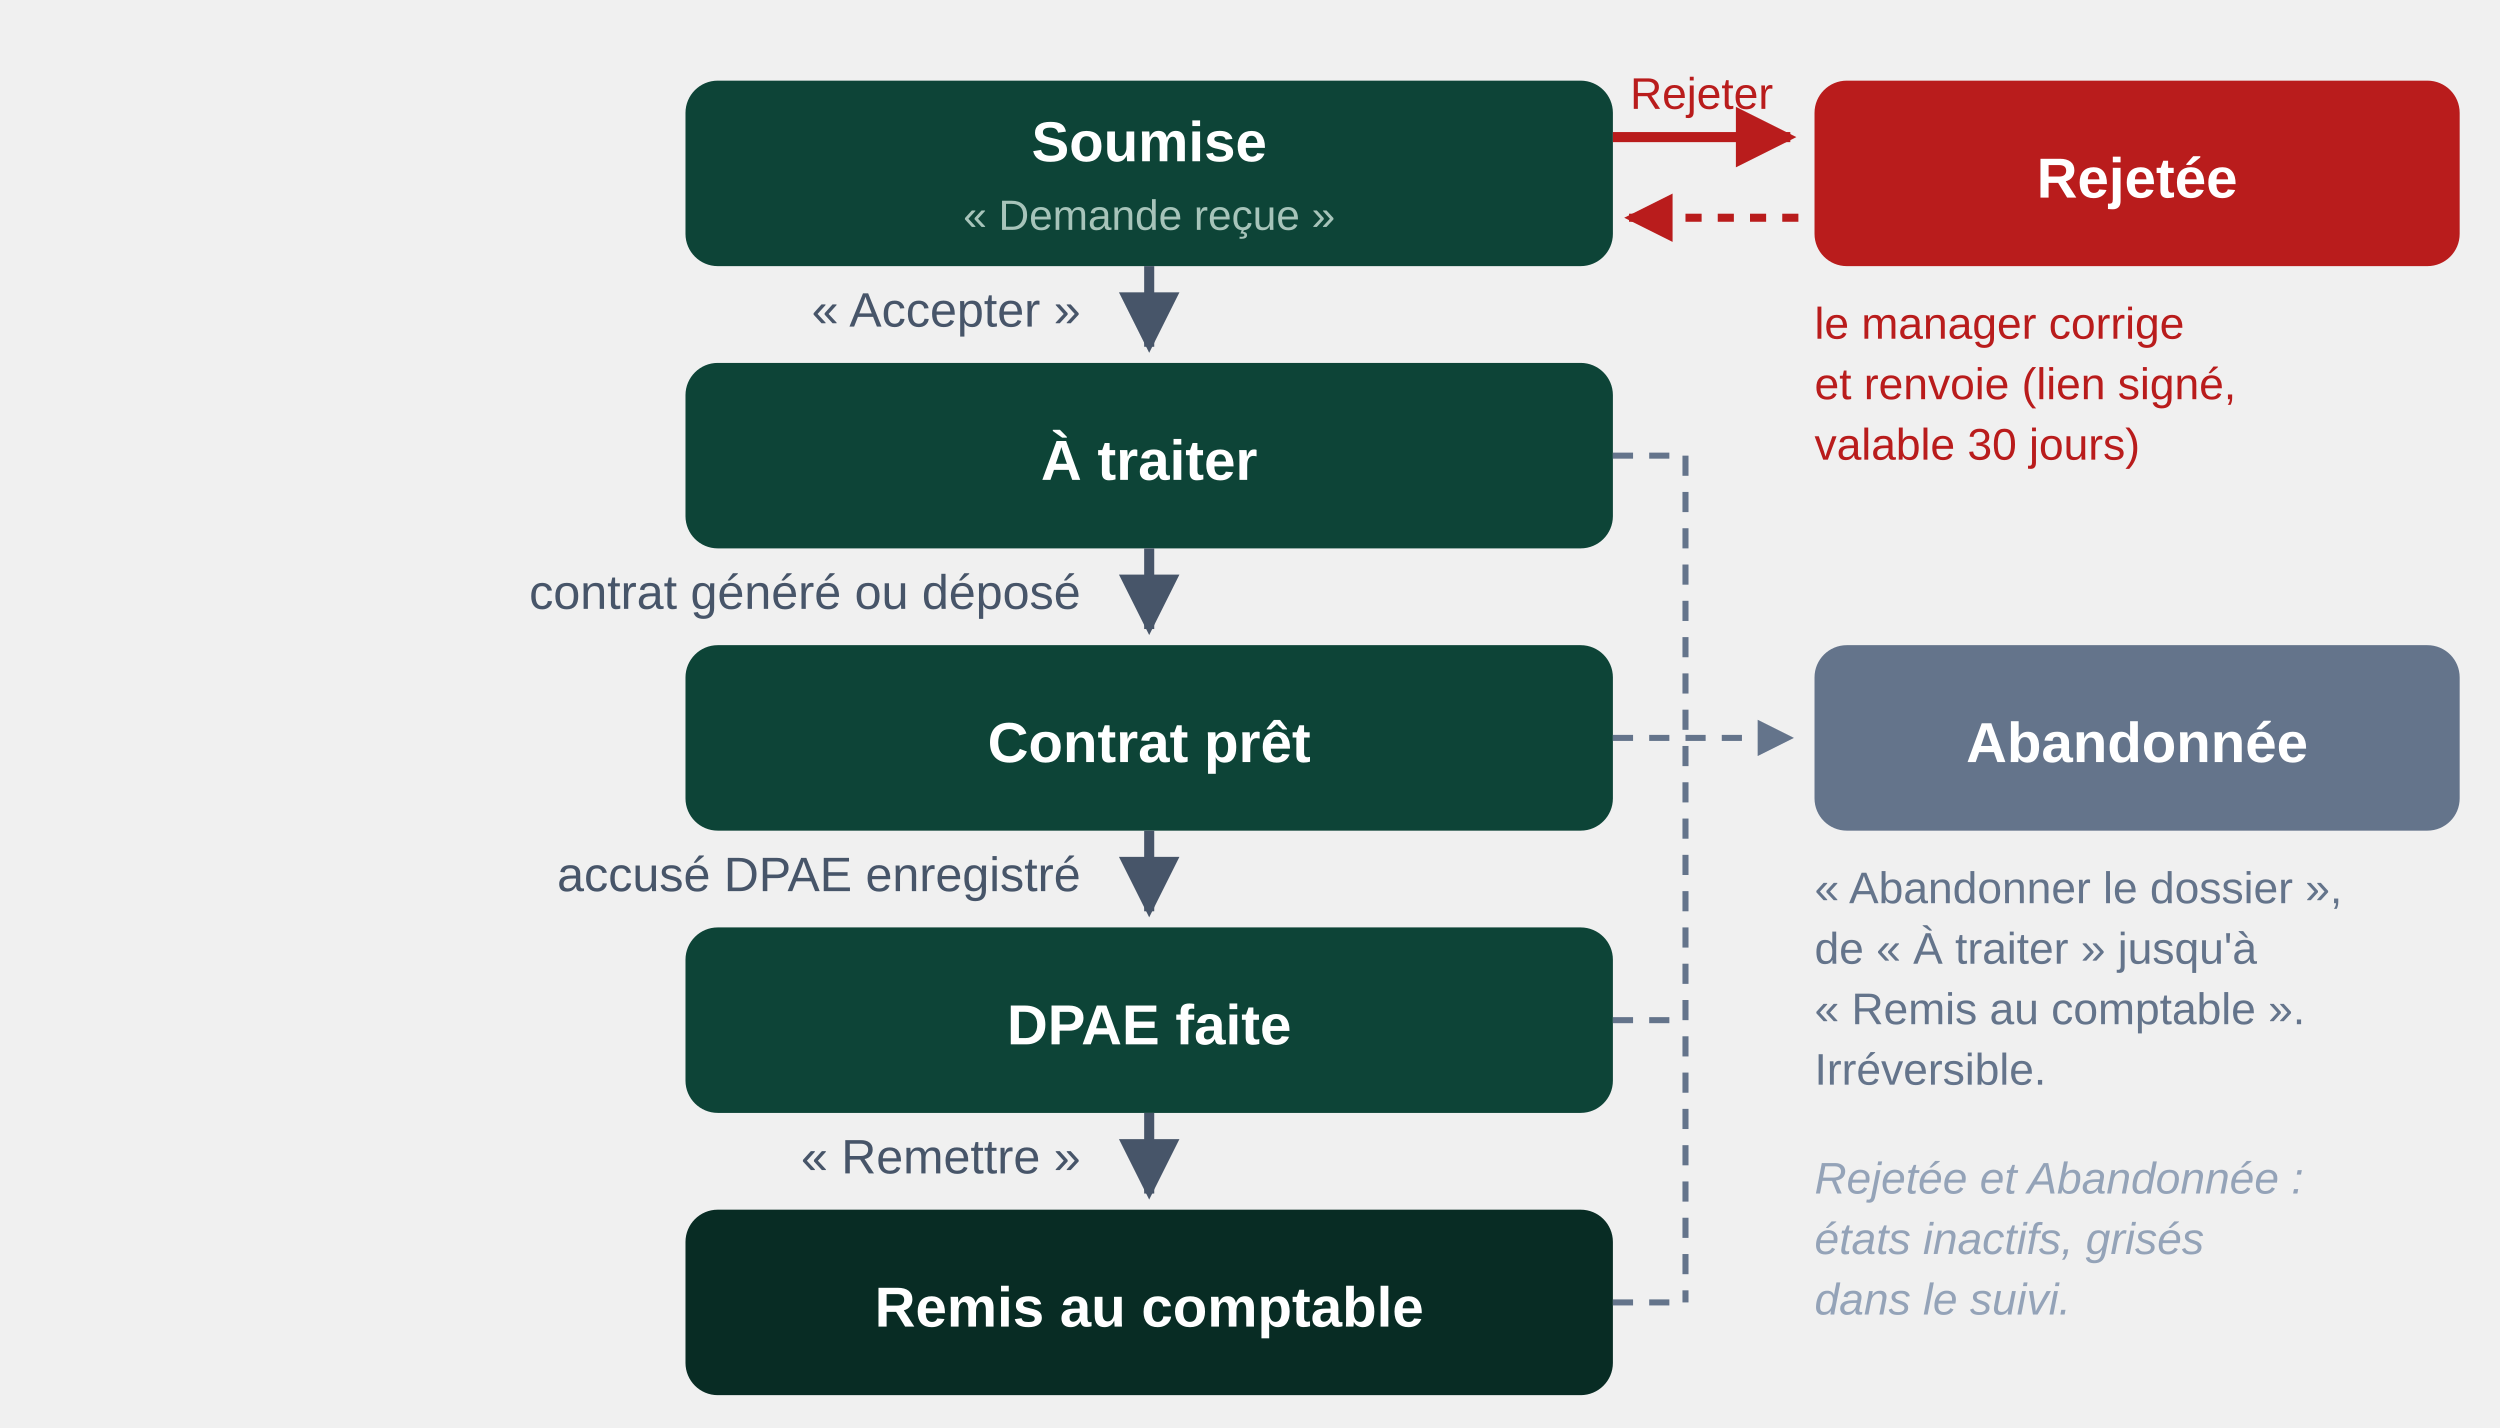
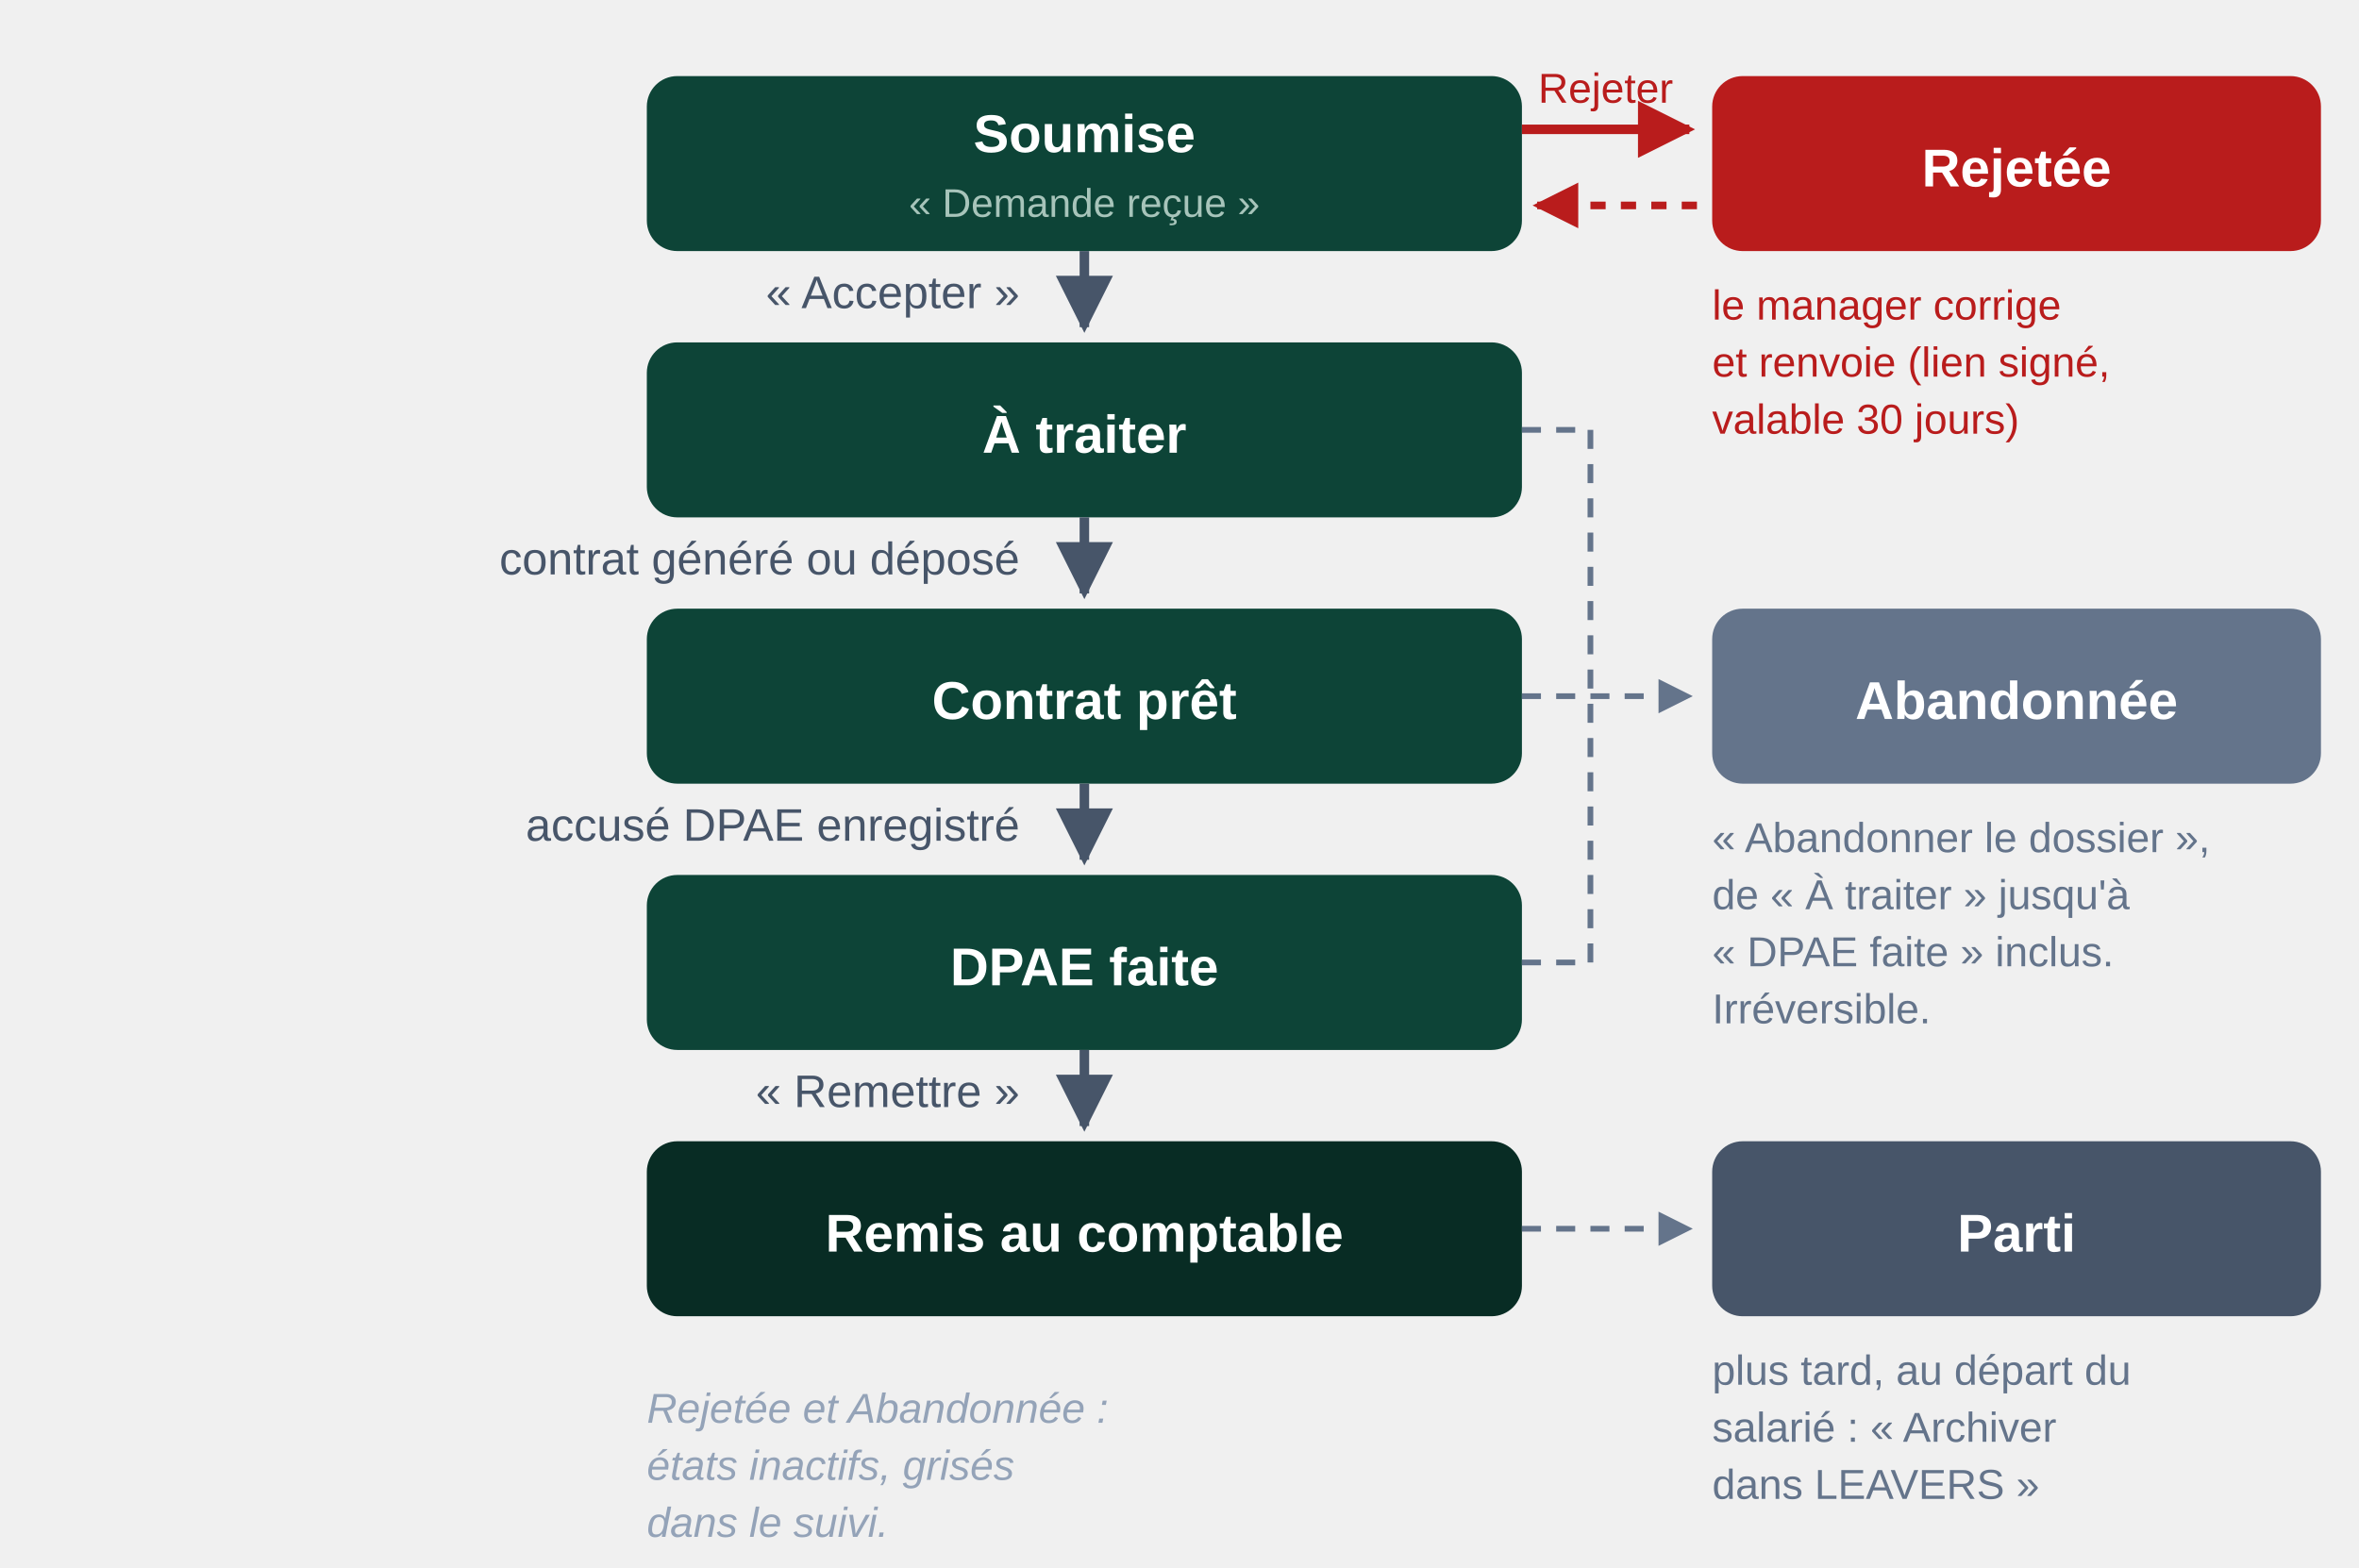
- <svg xmlns="http://www.w3.org/2000/svg" viewBox="0 0 620 354" font-family="Segoe UI, Arial, sans-serif">
+ <svg xmlns="http://www.w3.org/2000/svg" viewBox="0 0 620 412" font-family="Segoe UI, Arial, sans-serif">
  <defs>
    <marker id="fl" viewBox="0 0 10 10" refX="9" refY="5" markerWidth="6" markerHeight="6" orient="auto-start-reverse">
      <path d="M0,0 L10,5 L0,10 z" fill="#475569" />
    </marker>
    <marker id="flRouge" viewBox="0 0 10 10" refX="9" refY="5" markerWidth="6" markerHeight="6" orient="auto-start-reverse">
      <path d="M0,0 L10,5 L0,10 z" fill="#b91c1c" />
    </marker>
    <marker id="flGris" viewBox="0 0 10 10" refX="9" refY="5" markerWidth="6" markerHeight="6" orient="auto-start-reverse">
      <path d="M0,0 L10,5 L0,10 z" fill="#64748b" />
    </marker>
  </defs>
  <g>
    <rect x="170" y="20" width="230" height="46" rx="8" fill="#0d4437" />
    <text x="285" y="40" text-anchor="middle" fill="#fff" font-size="14" font-weight="600">Soumise</text>
    <text x="285" y="57" text-anchor="middle" fill="#a7c4ba" font-size="10.5">« Demande reçue »</text>
    <rect x="170" y="90" width="230" height="46" rx="8" fill="#0d4437" />
    <text x="285" y="119" text-anchor="middle" fill="#fff" font-size="14" font-weight="600">À traiter</text>
    <rect x="170" y="160" width="230" height="46" rx="8" fill="#0d4437" />
    <text x="285" y="189" text-anchor="middle" fill="#fff" font-size="14" font-weight="600">Contrat prêt</text>
    <rect x="170" y="230" width="230" height="46" rx="8" fill="#0d4437" />
    <text x="285" y="259" text-anchor="middle" fill="#fff" font-size="14" font-weight="600">DPAE faite</text>
    <rect x="170" y="300" width="230" height="46" rx="8" fill="#082c24" />
    <text x="285" y="329" text-anchor="middle" fill="#fff" font-size="14" font-weight="600">Remis au comptable</text>
  </g>
  <g stroke="#475569" stroke-width="2.5" marker-end="url(#fl)">
    <line x1="285" y1="66" x2="285" y2="86" />
    <line x1="285" y1="136" x2="285" y2="156" />
    <line x1="285" y1="206" x2="285" y2="226" />
    <line x1="285" y1="276" x2="285" y2="296" />
  </g>
  <g font-size="12" fill="#475569" text-anchor="end">
    <text x="268" y="81">« Accepter »</text>
    <text x="268" y="151">contrat généré ou déposé</text>
    <text x="268" y="221">accusé DPAE enregistré</text>
    <text x="268" y="291">« Remettre »</text>
  </g>
  <rect x="450" y="20" width="160" height="46" rx="8" fill="#b91c1c" />
  <text x="530" y="49" text-anchor="middle" fill="#fff" font-size="14" font-weight="600">Rejetée</text>
  <line x1="400" y1="34" x2="444" y2="34" stroke="#b91c1c" stroke-width="2.5" marker-end="url(#flRouge)" />
  <text x="422" y="27" text-anchor="middle" font-size="11" fill="#b91c1c">Rejeter</text>
  <line x1="446" y1="54" x2="404" y2="54" stroke="#b91c1c" stroke-width="2" stroke-dasharray="4,4" marker-end="url(#flRouge)" />
  <g font-size="11" fill="#b91c1c">
    <text x="450" y="84">le manager corrige</text>
    <text x="450" y="99">et renvoie (lien signé,</text>
    <text x="450" y="114">valable 30 jours)</text>
  </g>
  <g stroke="#64748b" stroke-width="1.5" stroke-dasharray="5,4" fill="none">
-     <line x1="418" y1="113" x2="418" y2="323" />
+     <line x1="418" y1="113" x2="418" y2="253" />
    <line x1="400" y1="113" x2="418" y2="113" />
    <line x1="400" y1="183" x2="418" y2="183" />
    <line x1="400" y1="253" x2="418" y2="253" />
-     <line x1="400" y1="323" x2="418" y2="323" />
  </g>
  <line x1="418" y1="183" x2="444" y2="183" stroke="#64748b" stroke-width="1.5" stroke-dasharray="5,4" marker-end="url(#flGris)" />
  <rect x="450" y="160" width="160" height="46" rx="8" fill="#64748b" />
  <text x="530" y="189" text-anchor="middle" fill="#fff" font-size="14" font-weight="600">Abandonnée</text>
  <g font-size="11" fill="#64748b">
    <text x="450" y="224">« Abandonner le dossier »,</text>
    <text x="450" y="239">de « À traiter » jusqu'à</text>
-     <text x="450" y="254">« Remis au comptable ».</text>
+     <text x="450" y="254">« DPAE faite » inclus.</text>
    <text x="450" y="269">Irréversible.</text>
  </g>
  <g font-size="11" fill="#94a3b8" font-style="italic">
-     <text x="450" y="296">Rejetée et Abandonnée :</text>
-     <text x="450" y="311">états inactifs, grisés</text>
-     <text x="450" y="326">dans le suivi.</text>
+     <text x="170" y="374">Rejetée et Abandonnée :</text>
+     <text x="170" y="389">états inactifs, grisés</text>
+     <text x="170" y="404">dans le suivi.</text>
+   </g>
+   <line x1="400" y1="323" x2="444" y2="323" stroke="#64748b" stroke-width="1.5" stroke-dasharray="5,4" marker-end="url(#flGris)" />
+   <rect x="450" y="300" width="160" height="46" rx="8" fill="#475569" />
+   <text x="530" y="329" text-anchor="middle" fill="#fff" font-size="14" font-weight="600">Parti</text>
+   <g font-size="11" fill="#64748b">
+     <text x="450" y="364">plus tard, au départ du</text>
+     <text x="450" y="379">salarié : « Archiver</text>
+     <text x="450" y="394">dans LEAVERS »</text>
  </g>
</svg>
